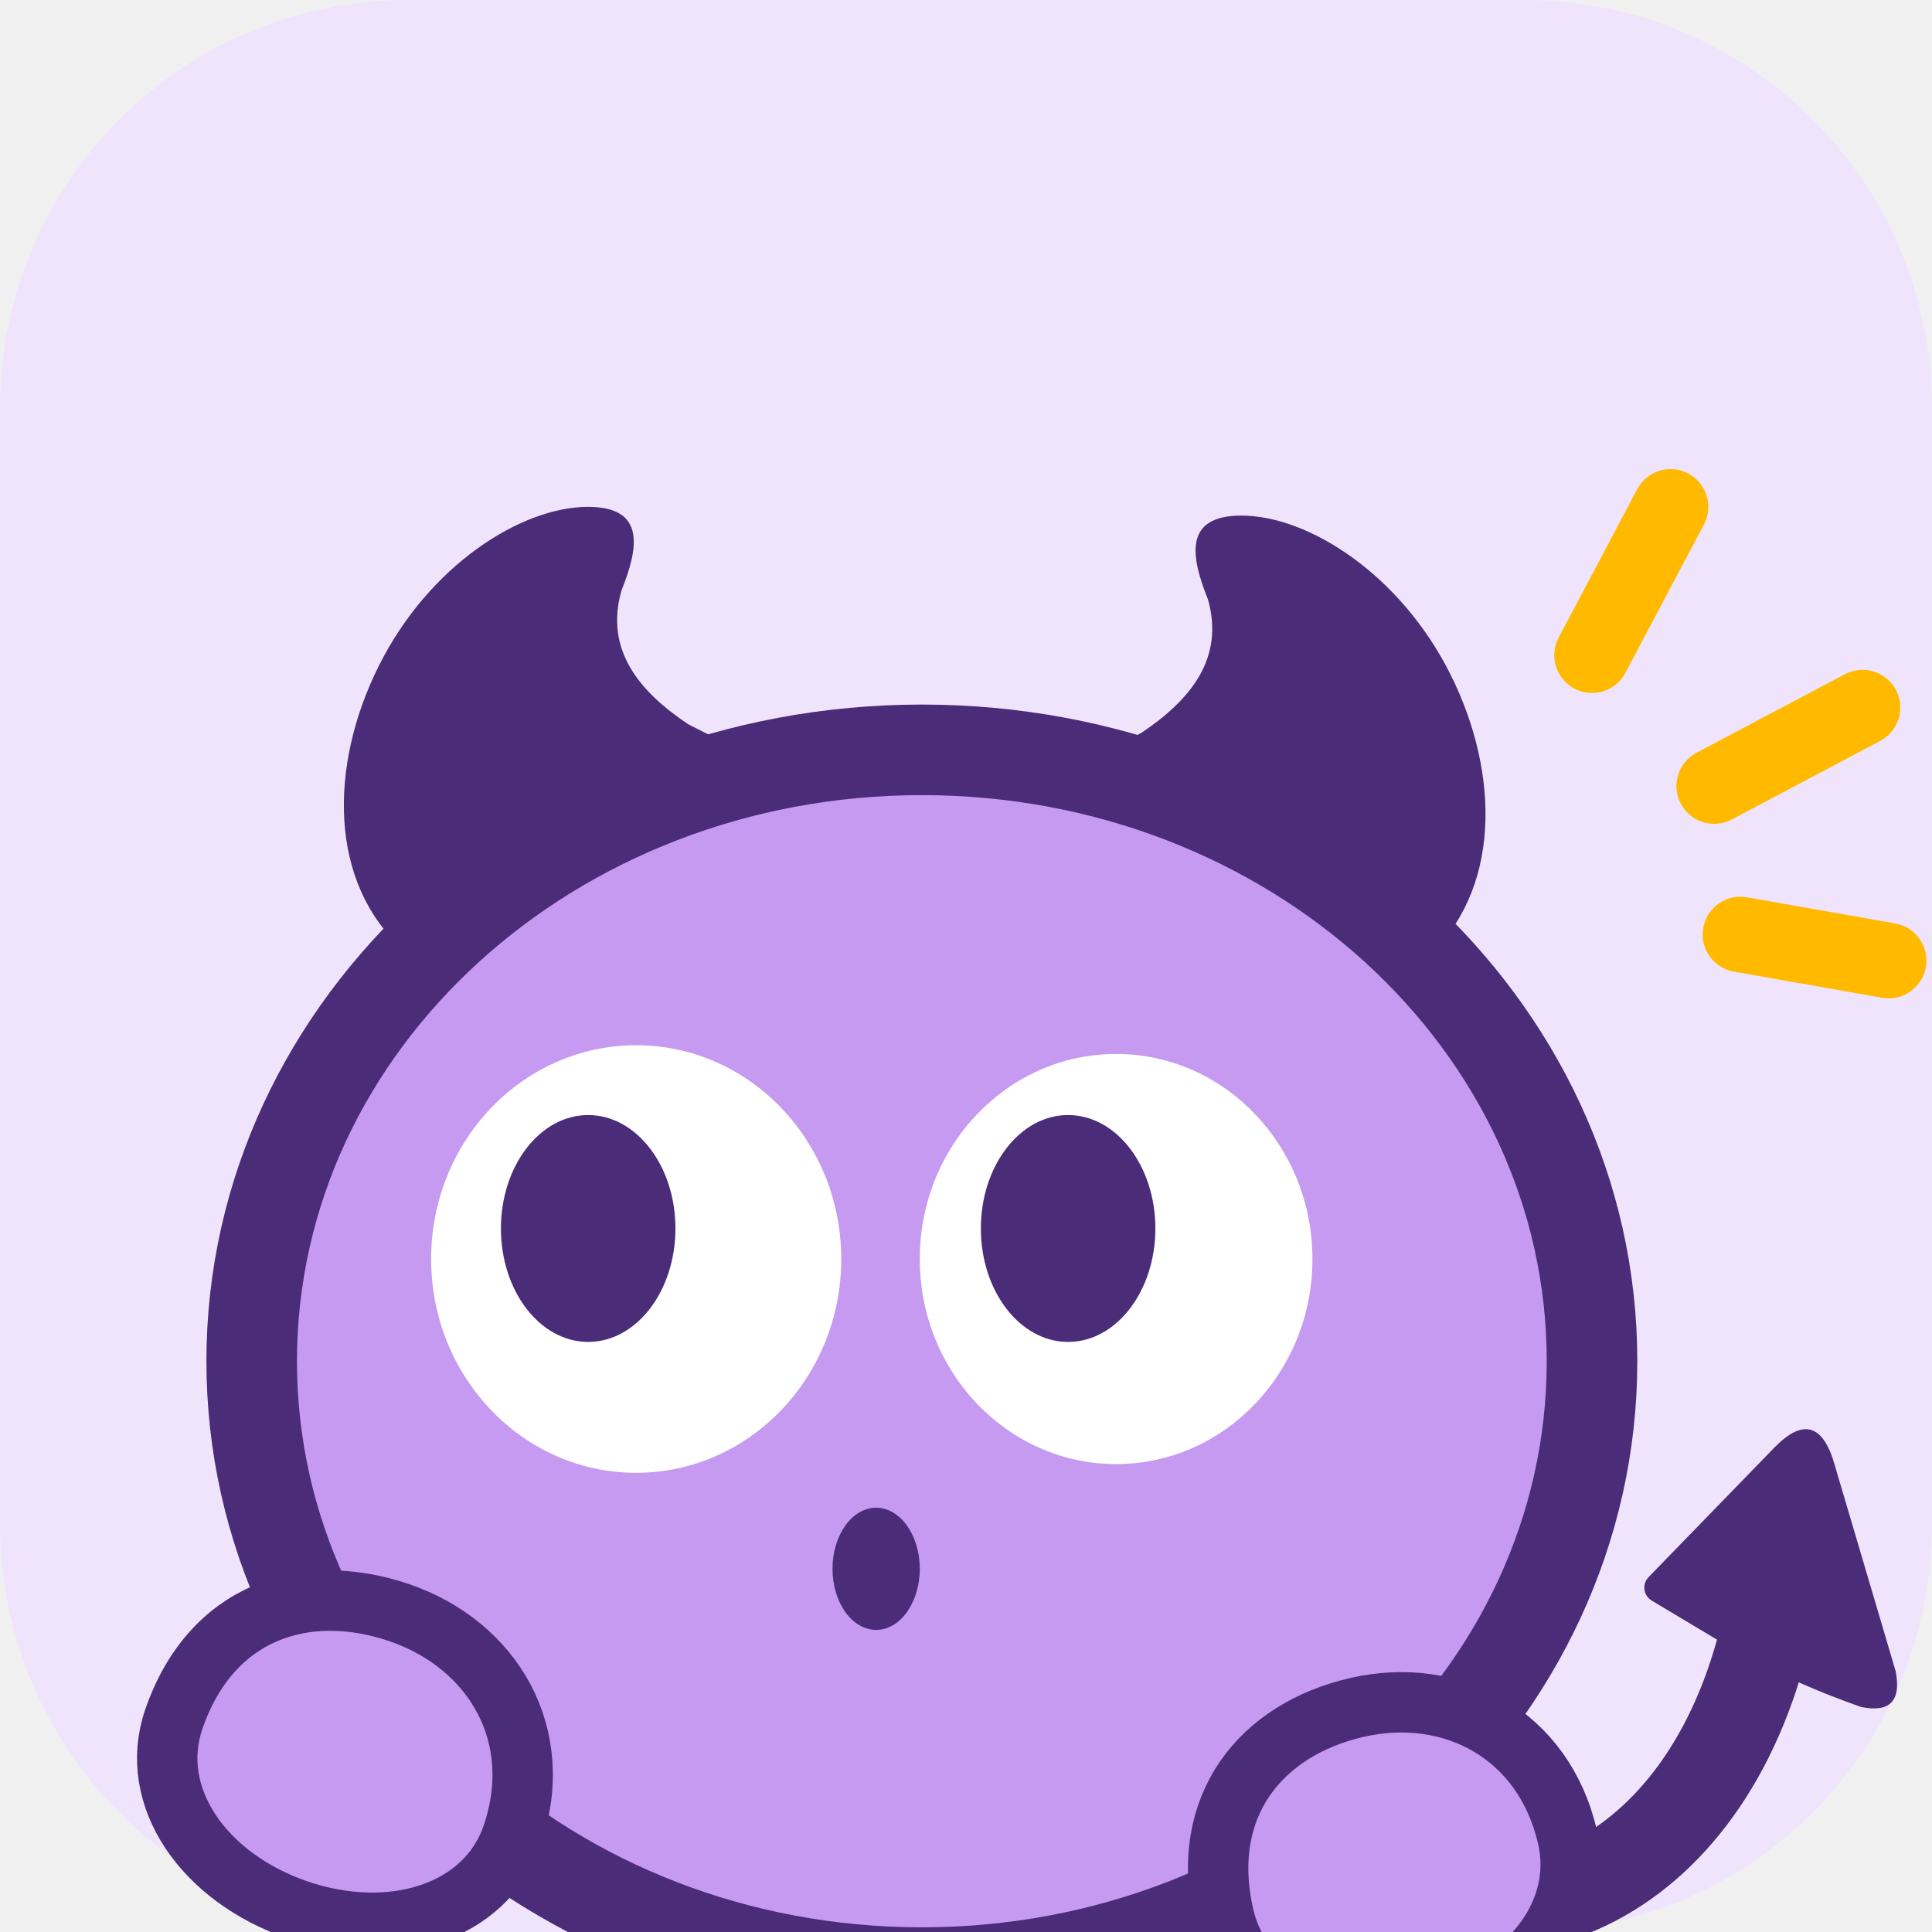
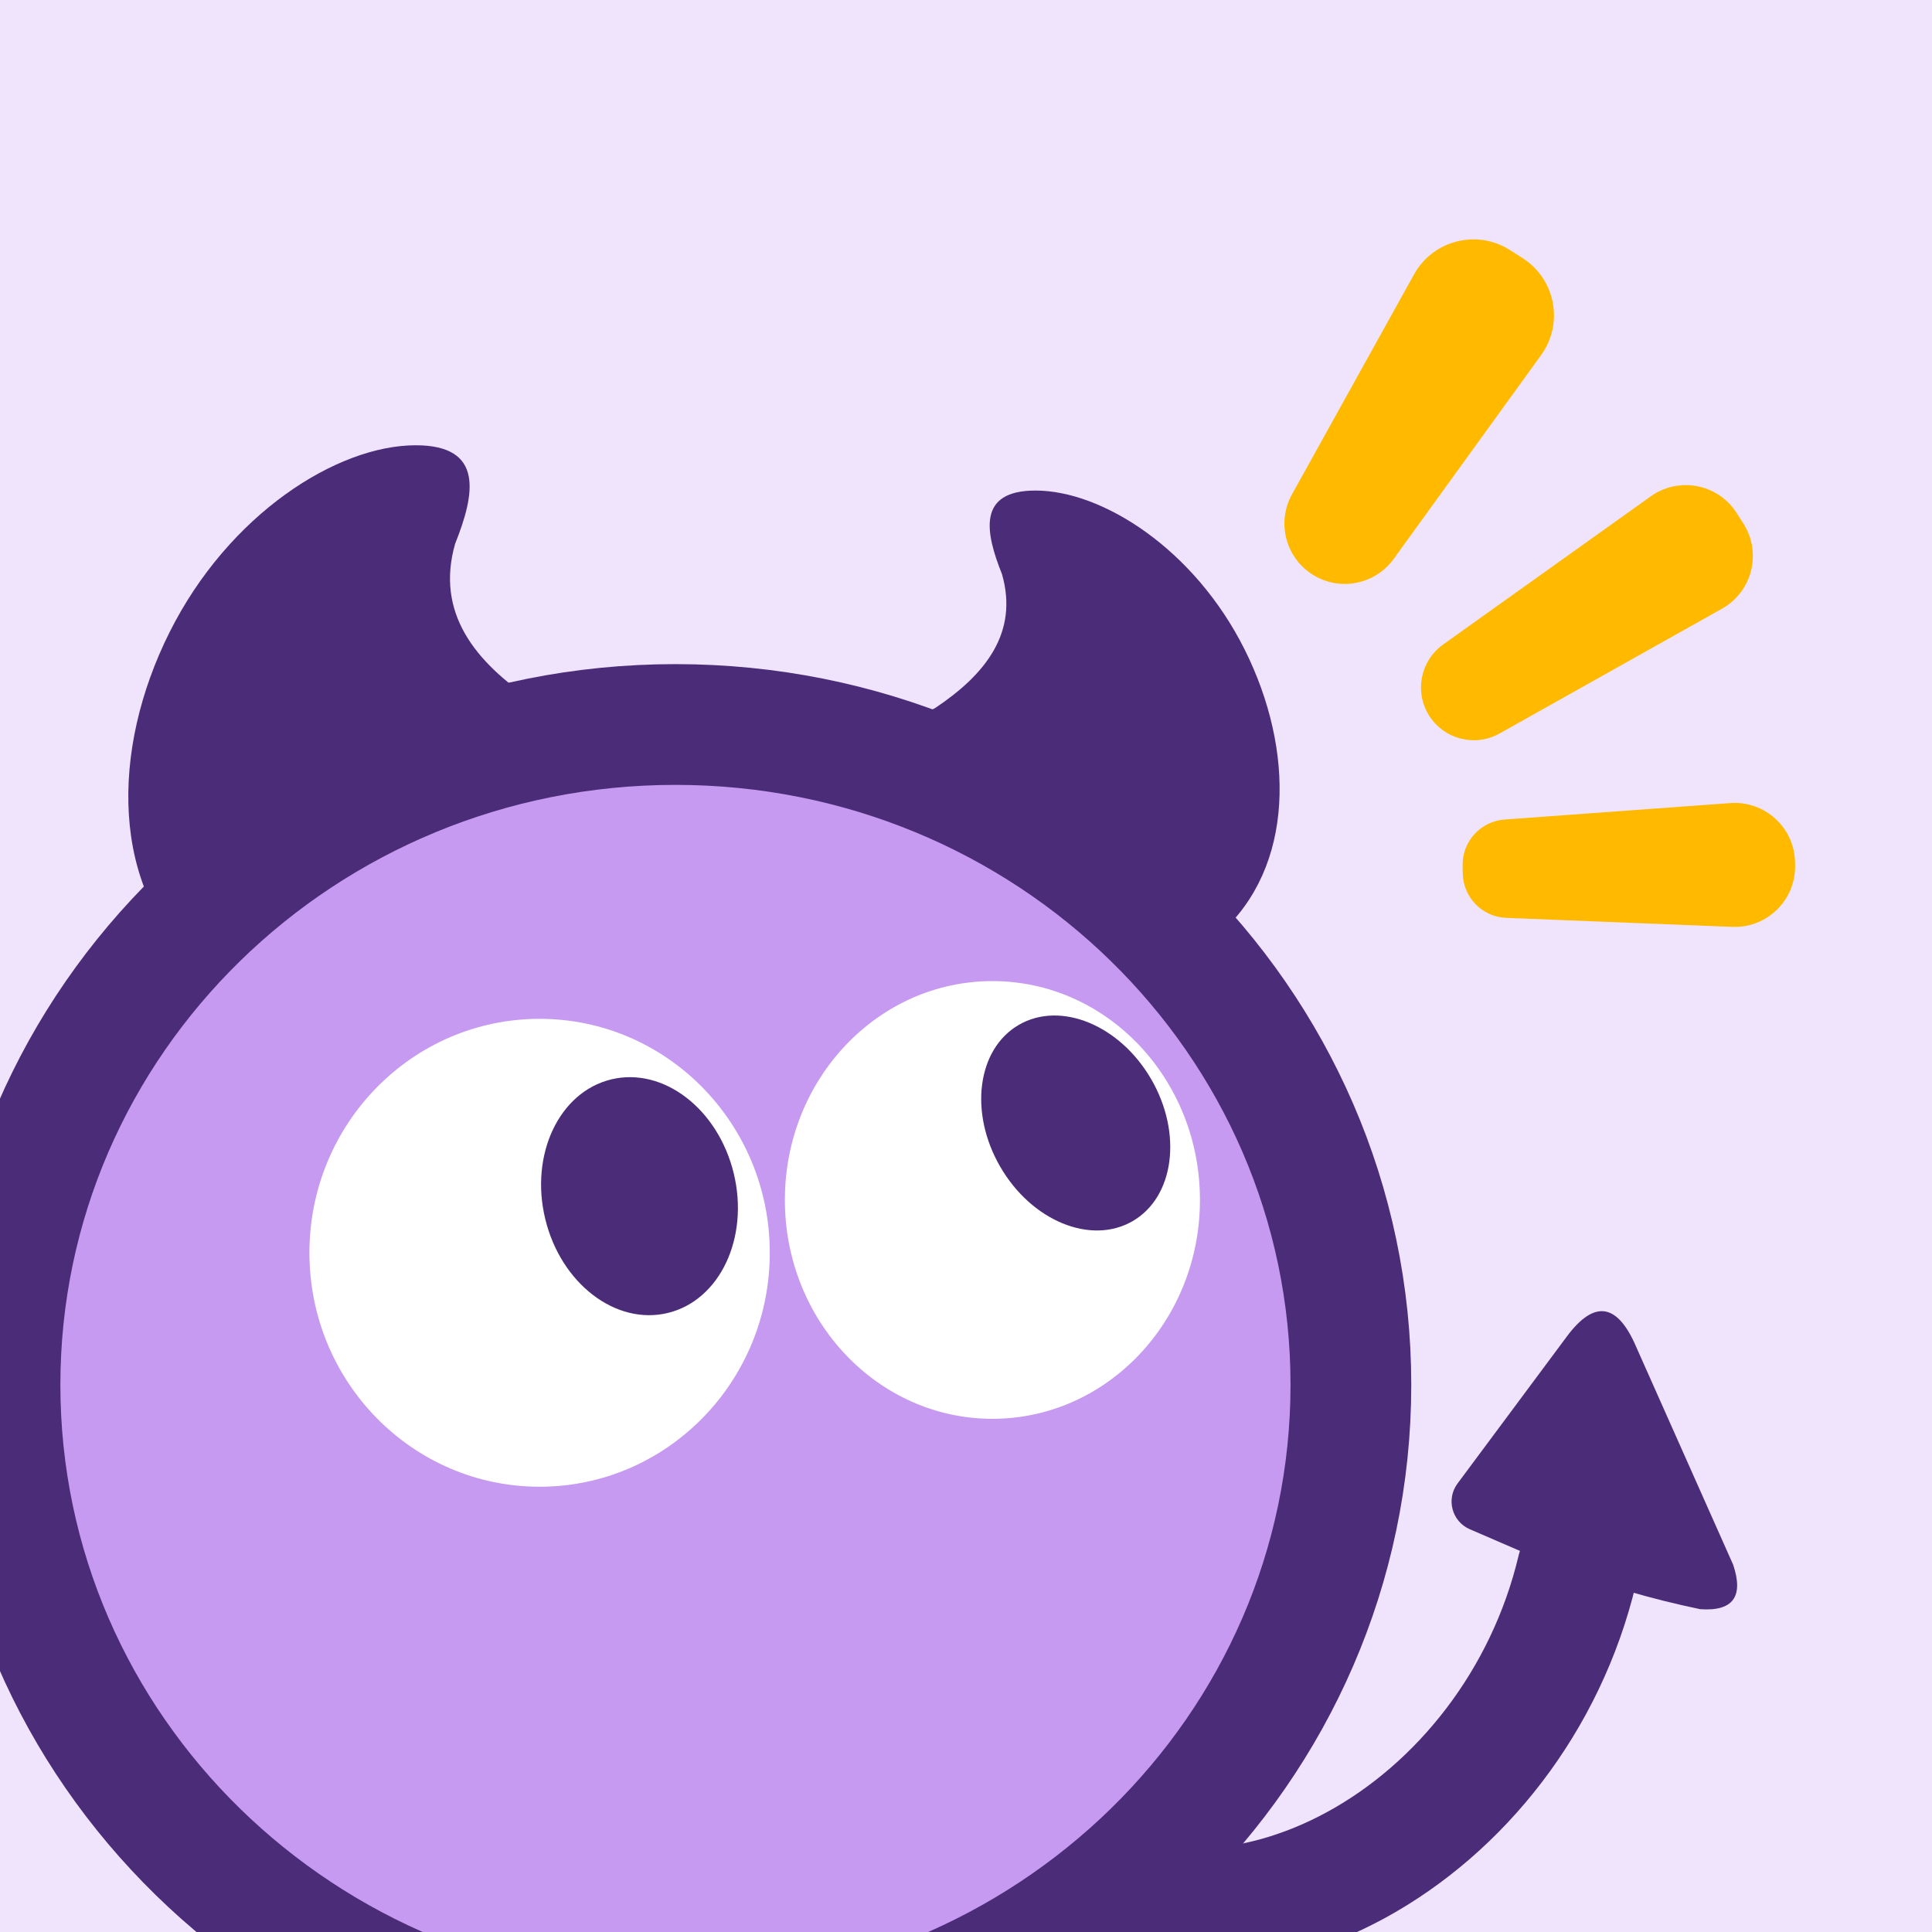
- <svg xmlns="http://www.w3.org/2000/svg" preserveAspectRatio="none" overflow="visible" style="display: block;" width="256" height="256" viewBox="0 0 256 256" fill="none">
-   <g id="Icon" clip-path="url(#clip0_0_16)">
-     <path id="Vector" d="M109.5 95.817C102 105.633 83.5 106.625 76.5 104C69.5 101.375 63.886 95.817 63.886 95.817C55.257 88.146 55.257 74.723 61.009 63.217C66.762 51.712 77.309 45 84.979 45C91.691 45 90.732 49.794 88.815 54.588C86.897 61.3 90.732 66.094 96.485 69.929C102.5 73 103 73 109.5 74.5C109.5 74.5 117 86 109.5 95.817Z" fill="#4B2C78" />
-     <path id="Vector_2" d="M120.333 96.817C127.833 106.633 146.333 107.625 153.333 105C160.333 102.375 165.948 96.817 165.948 96.817C174.577 89.146 174.577 75.723 168.824 64.217C163.071 52.712 152.524 46 144.854 46C138.142 46 139.101 50.794 141.019 55.588C142.936 62.3 139.101 67.094 133.348 70.929C127.333 74 126.833 74 120.333 75.5C120.333 75.5 112.833 87 120.333 96.817Z" fill="#4B2C78" />
-     <path id="Vector_3" d="M202 0H54C24.177 0 0 24.177 0 54V202C0 231.823 24.177 256 54 256H202C231.823 256 256 231.823 256 202V54C256 24.177 231.823 0 202 0Z" fill="#F0E4FC" />
-     <g id="aha / surprised">
-       <g id="mascot">
-         <path id="Vector_4" d="M172.75 245.248C198.827 262.733 226.208 249.482 234.031 215.969" stroke-width="12" stroke-linecap="round" stroke="#4B2C78" />
-         <path id="Vector_5" d="M218.855 212.083C217.748 211.42 217.549 209.899 218.448 208.973L235.085 191.842C238.918 187.895 241.601 188.684 243.134 194.21L251.183 221.442C251.95 225.388 250.417 226.967 246.584 226.178C240.963 224.207 235.581 221.845 230.347 218.96L218.855 212.083Z" fill="#4B2C78" />
-       </g>
-       <g id="mascot_2">
-         <path id="horn L" d="M106.266 125.918C97.594 137.268 76.203 138.415 68.109 135.38C60.016 132.345 53.524 125.918 53.524 125.918C43.547 117.049 43.547 101.529 50.198 88.225C56.85 74.922 69.045 67.161 77.914 67.161C85.674 67.161 84.565 72.704 82.348 78.248C80.131 86.008 84.565 91.551 91.217 95.985C98.172 99.536 98.75 99.536 106.266 101.271C106.266 101.271 114.938 114.568 106.266 125.918Z" fill="#4B2C78" />
-       </g>
-       <g id="mascot_3">
-         <path id="horn R" d="M136.135 127.074C144.807 138.425 166.198 139.572 174.292 136.536C182.385 133.501 188.877 127.074 188.877 127.074C198.854 118.205 198.854 102.685 192.203 89.381C185.551 76.078 173.356 68.318 164.487 68.318C156.727 68.318 157.836 73.861 160.053 79.404C162.27 87.164 157.836 92.707 151.184 97.142C144.229 100.693 143.651 100.693 136.135 102.427C136.135 102.427 127.464 115.724 136.135 127.074Z" fill="#4B2C78" />
-       </g>
-       <path id="Body" d="M122.151 261.379C171.194 261.379 210.951 225.109 210.951 180.368C210.951 135.628 171.194 99.358 122.151 99.358C73.108 99.358 33.351 135.628 33.351 180.368C33.351 225.109 73.108 261.379 122.151 261.379Z" fill="#C59AF0" stroke-width="12" stroke="#4B2C78" />
-       <g id="mascot_4">
-         <path id="Eye L" d="M84.297 195.156C99.303 195.156 111.469 182.473 111.469 166.828C111.469 151.183 99.303 138.5 84.297 138.5C69.29 138.5 57.125 151.183 57.125 166.828C57.125 182.473 69.29 195.156 84.297 195.156Z" fill="white" />
-       </g>
-       <g id="mascot_5">
-         <path id="Eye R" d="M147.891 194C162.259 194 173.906 181.835 173.906 166.828C173.906 151.822 162.259 139.656 147.891 139.656C133.523 139.656 121.875 151.822 121.875 166.828C121.875 181.835 133.523 194 147.891 194Z" fill="white" />
-       </g>
-       <g id="mascot_6">
-         <path id="Eyeball L" d="M77.938 177.812C84.323 177.812 89.5 171.083 89.5 162.781C89.5 154.48 84.323 147.75 77.938 147.75C71.552 147.75 66.375 154.48 66.375 162.781C66.375 171.083 71.552 177.812 77.938 177.812Z" fill="#4B2C78" />
-       </g>
-       <g id="mascot_7">
-         <path id="Eyeball R" d="M141.531 177.812C147.917 177.812 153.094 171.083 153.094 162.781C153.094 154.48 147.917 147.75 141.531 147.75C135.145 147.75 129.969 154.48 129.969 162.781C129.969 171.083 135.145 177.812 141.531 177.812Z" fill="#4B2C78" />
-       </g>
-       <g id="mascot_8">
-         <path id="Vector_6" d="M210.951 86.818L221.357 67.161" stroke-width="10" stroke-linecap="round" stroke="#FFBA00" />
-         <path id="Vector_7" d="M227.138 104.161L246.795 93.755" stroke-width="10" stroke-linecap="round" stroke="#FFBA00" />
-         <path id="Vector_8" d="M230.607 123.818L250.263 127.286" stroke-width="10" stroke-linecap="round" stroke="#FFBA00" />
-       </g>
-       <g id="mascot/Mouth suprise">
-         <path id="Mouth suprise" d="M116.094 215.969C119.287 215.969 121.875 212.345 121.875 207.875C121.875 203.405 119.287 199.781 116.094 199.781C112.901 199.781 110.312 203.405 110.312 207.875C110.312 212.345 112.901 215.969 116.094 215.969Z" fill="#4B2C78" />
-       </g>
-       <path id="hand R" d="M207.704 243.424C210.142 253.996 201.674 263.823 189.101 266.724C176.528 269.624 164.611 264.498 162.172 253.926C158.766 239.16 167.193 229.152 179.766 226.251C192.339 223.351 204.55 229.751 207.704 243.424Z" fill="#C59AF0" stroke-width="8" stroke="#4B2C78" />
-       <path id="hand L" d="M67.865 243.209C64.334 253.493 51.799 257.318 39.418 253.067C27.037 248.815 19.497 238.096 23.029 227.812C27.961 213.448 40.556 209.447 52.937 213.698C65.318 217.95 72.432 229.909 67.865 243.209Z" fill="#C59AF0" stroke-width="8" stroke="#4B2C78" />
+ <svg xmlns="http://www.w3.org/2000/svg" width="256" height="256" viewBox="0 0 256 256" fill="none">
+   <g id="Icon" clip-path="url(#clip0_53_5419)">
+     <rect width="256" height="256" fill="#F0E4FC" />
+     <path id="Vector" d="M136 246.445C163.589 264.613 200.723 242.822 209 208" stroke="#4B2C78" stroke-width="16" stroke-linecap="round" />
+     <path id="Vector_2" d="M194.755 202.631C192.387 201.607 191.592 198.642 193.131 196.572L207.619 177.087C211.265 172.183 214.334 172.662 216.827 178.523L229.655 207.34C231.073 211.574 229.615 213.536 225.279 213.224C218.803 211.873 212.532 210.054 206.348 207.639L194.755 202.631Z" fill="#4B2C78" />
+     <g id="mascot">
+       <path id="horn L" d="M108.854 123.757C117.526 135.107 138.917 136.254 147.01 133.219C155.104 130.184 161.596 123.757 161.596 123.757C171.573 114.888 171.573 99.367 164.921 86.064C158.27 72.76 146.075 65 137.206 65C129.446 65 130.554 70.543 132.772 76.086C134.989 83.847 130.554 89.39 123.903 93.824C116.948 97.375 116.37 97.375 108.854 99.109C108.854 99.109 100.182 112.406 108.854 123.757Z" fill="#4B2C78" />
    </g>
+     <g id="mascot_2">
+       <path id="horn R" d="M88.463 128.166C78.254 141.528 53.072 142.878 43.543 139.305C34.015 135.732 26.373 128.166 26.373 128.166C14.627 117.726 14.627 99.456 22.457 83.796C30.288 68.135 44.645 59 55.085 59C64.221 59 62.916 65.525 60.306 72.05C57.696 81.186 62.916 87.711 70.747 92.931C78.934 97.111 79.615 97.111 88.463 99.153C88.463 99.153 98.672 114.805 88.463 128.166Z" fill="#4B2C78" />
+     </g>
+     <path id="Body" d="M89.5 271C40.071 271 0 231.825 0 183.5C0 135.175 40.071 96 89.5 96C138.929 96 179 135.175 179 183.5C179 231.825 138.929 271 89.5 271Z" fill="#C59AF0" stroke="#4B2C78" stroke-width="16" />
+     <g id="mascot_3">
+       <path id="Eye L" d="M131.5 188C116.312 188 104 175.016 104 159C104 142.984 116.312 130 131.5 130C146.688 130 159 142.984 159 159C159 175.016 146.688 188 131.5 188Z" fill="white" />
+     </g>
+     <g id="mascot_4">
+       <path id="Eye R" d="M71.5 197C54.655 197 41 183.121 41 166C41 148.879 54.655 135 71.5 135C88.345 135 102 148.879 102 166C102 183.121 88.345 197 71.5 197Z" fill="white" />
+     </g>
+     <g id="mascot_5">
+       <path id="Eyeball L" d="M150.075 161.809C144.549 165.01 136.696 161.782 132.535 154.598C128.373 147.415 129.479 138.997 135.005 135.796C140.53 132.595 148.383 135.823 152.545 143.006C156.706 150.189 155.6 158.608 150.075 161.809Z" fill="#4B2C78" />
+     </g>
+     <g id="mascot_6">
+       <path id="Eyeball R" d="M88.487 173.974C81.591 175.645 74.321 170.072 72.25 161.526C70.179 152.98 74.091 144.697 80.988 143.026C87.884 141.355 95.153 146.928 97.224 155.474C99.295 164.02 95.383 172.303 88.487 173.974Z" fill="#4B2C78" />
+     </g>
+     <path id="Rectangle 1" d="M187.368 36.355C189.882 31.824 195.694 30.346 200.067 33.127L201.738 34.19C206.111 36.971 207.238 42.861 204.201 47.059L184.669 74.063C182.19 77.491 177.469 78.395 173.899 76.124C170.328 73.854 169.144 69.196 171.197 65.496L187.368 36.355Z" fill="#FFBA00" />
+     <path id="Rectangle 3" d="M218.73 65.769C222.465 63.103 227.673 64.119 230.132 67.994L231.017 69.389C233.476 73.263 232.179 78.408 228.178 80.653L198.702 97.192C195.463 99.009 191.367 97.977 189.377 94.841C187.386 91.704 188.195 87.559 191.219 85.401L218.73 65.769Z" fill="#FFBA00" />
+     <path id="Rectangle 4" d="M229.273 106.412C233.856 106.078 237.778 109.664 237.853 114.259L237.861 114.691C237.936 119.285 234.135 122.999 229.544 122.816L199.582 121.624C196.402 121.498 193.874 118.91 193.821 115.728L193.804 114.673C193.752 111.49 196.193 108.821 199.367 108.59L229.273 106.412Z" fill="#FFBA00" />
  </g>
  <defs>
-     <clipPath id="clip0_0_16">
+     <clipPath id="clip0_53_5419">
      <rect width="256" height="256" fill="white" />
    </clipPath>
  </defs>
</svg>
